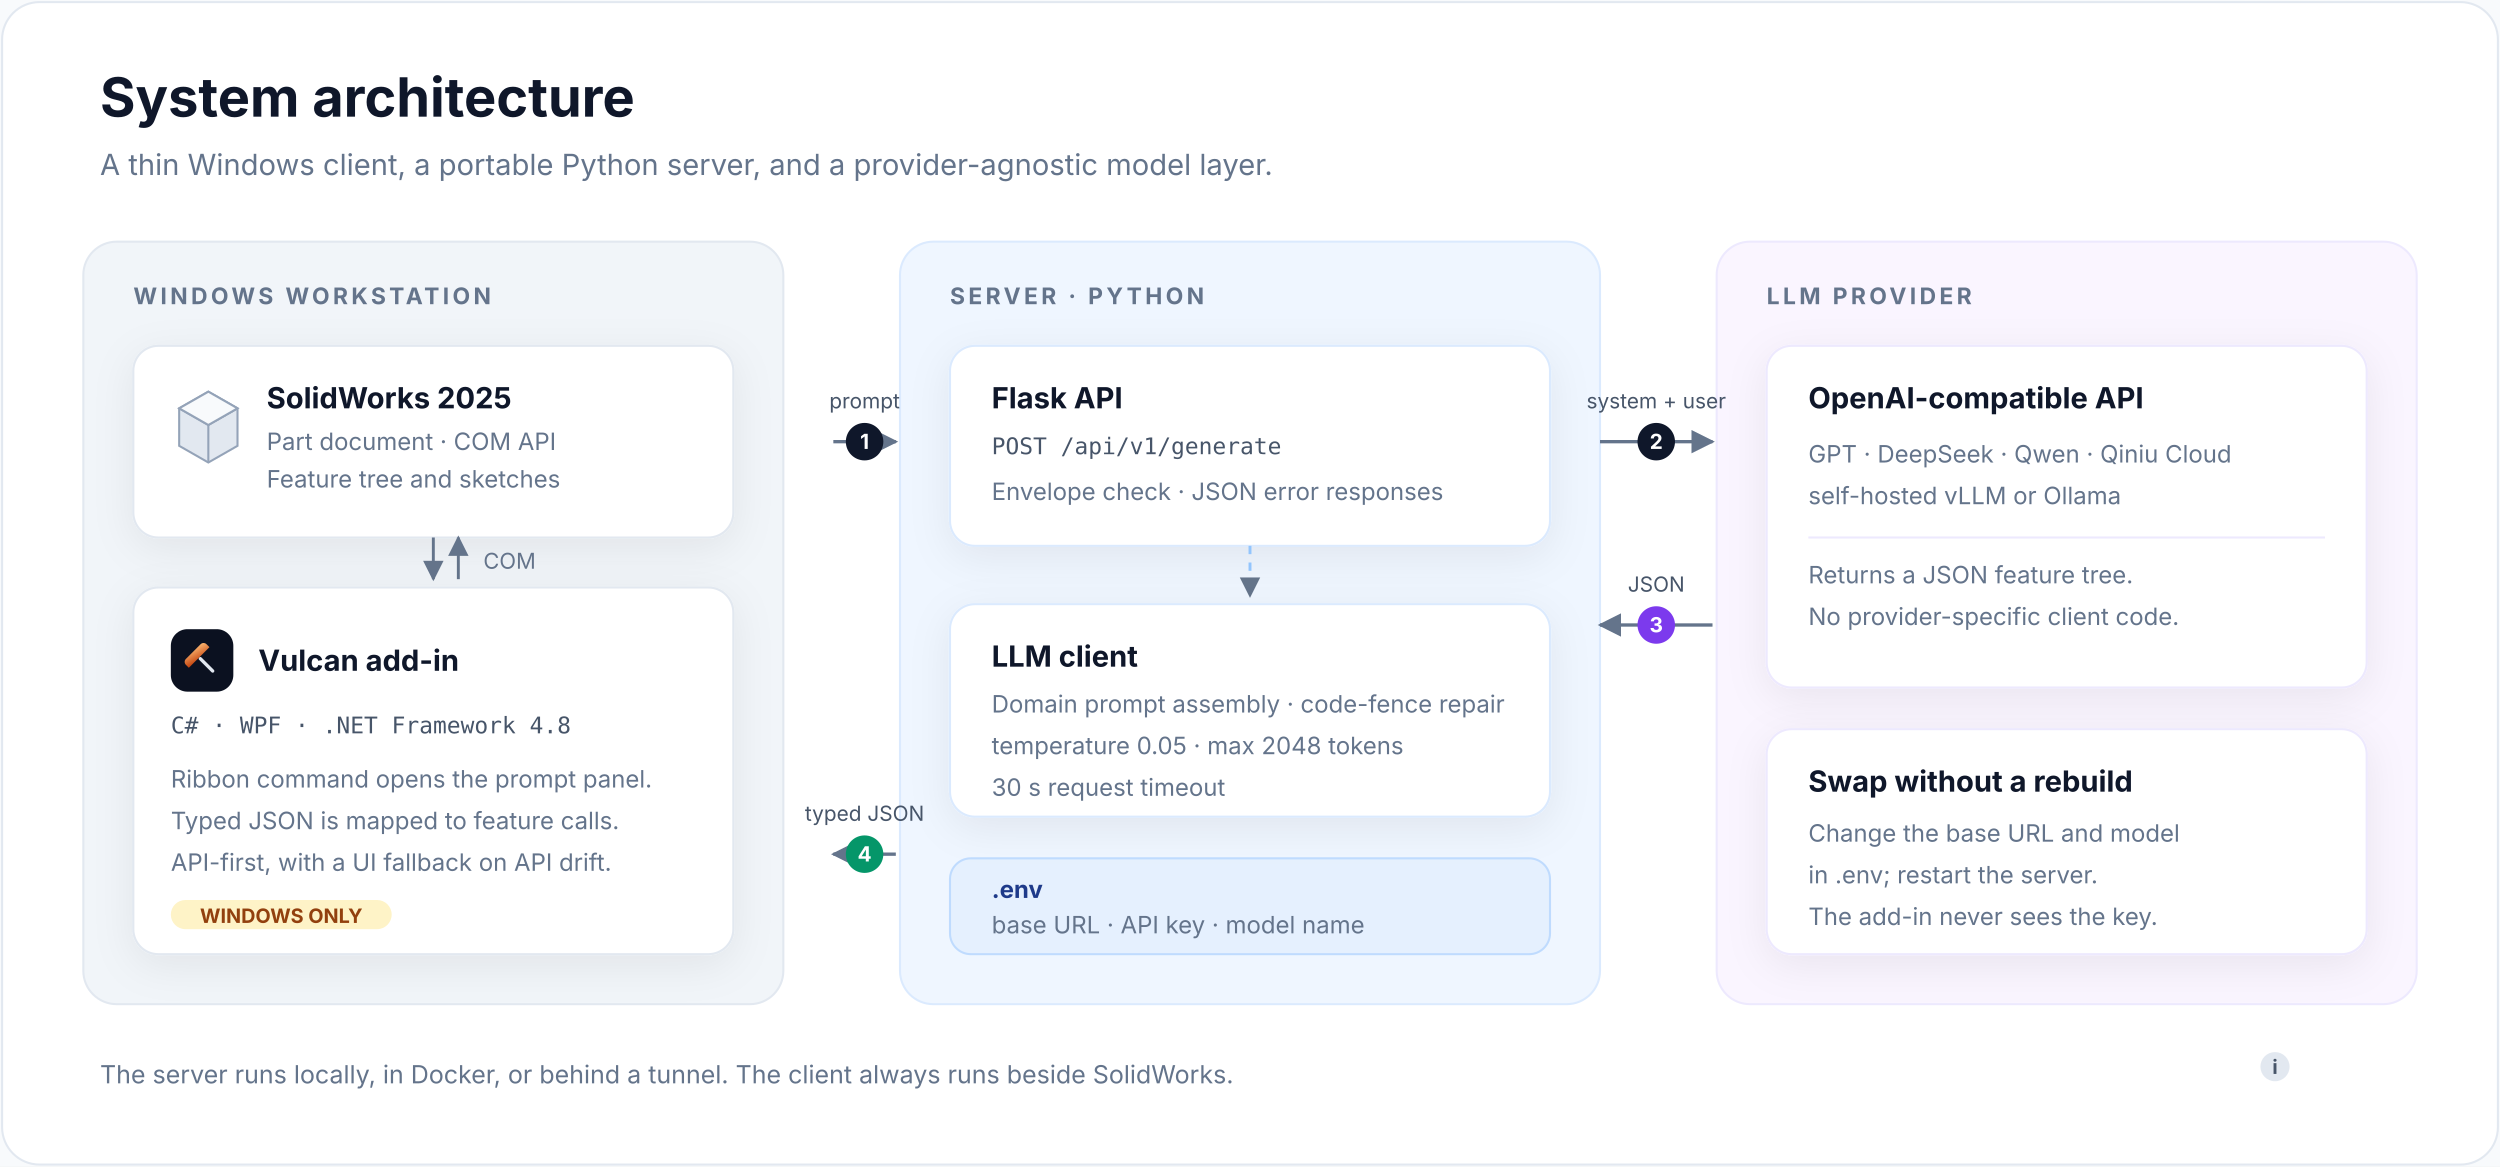
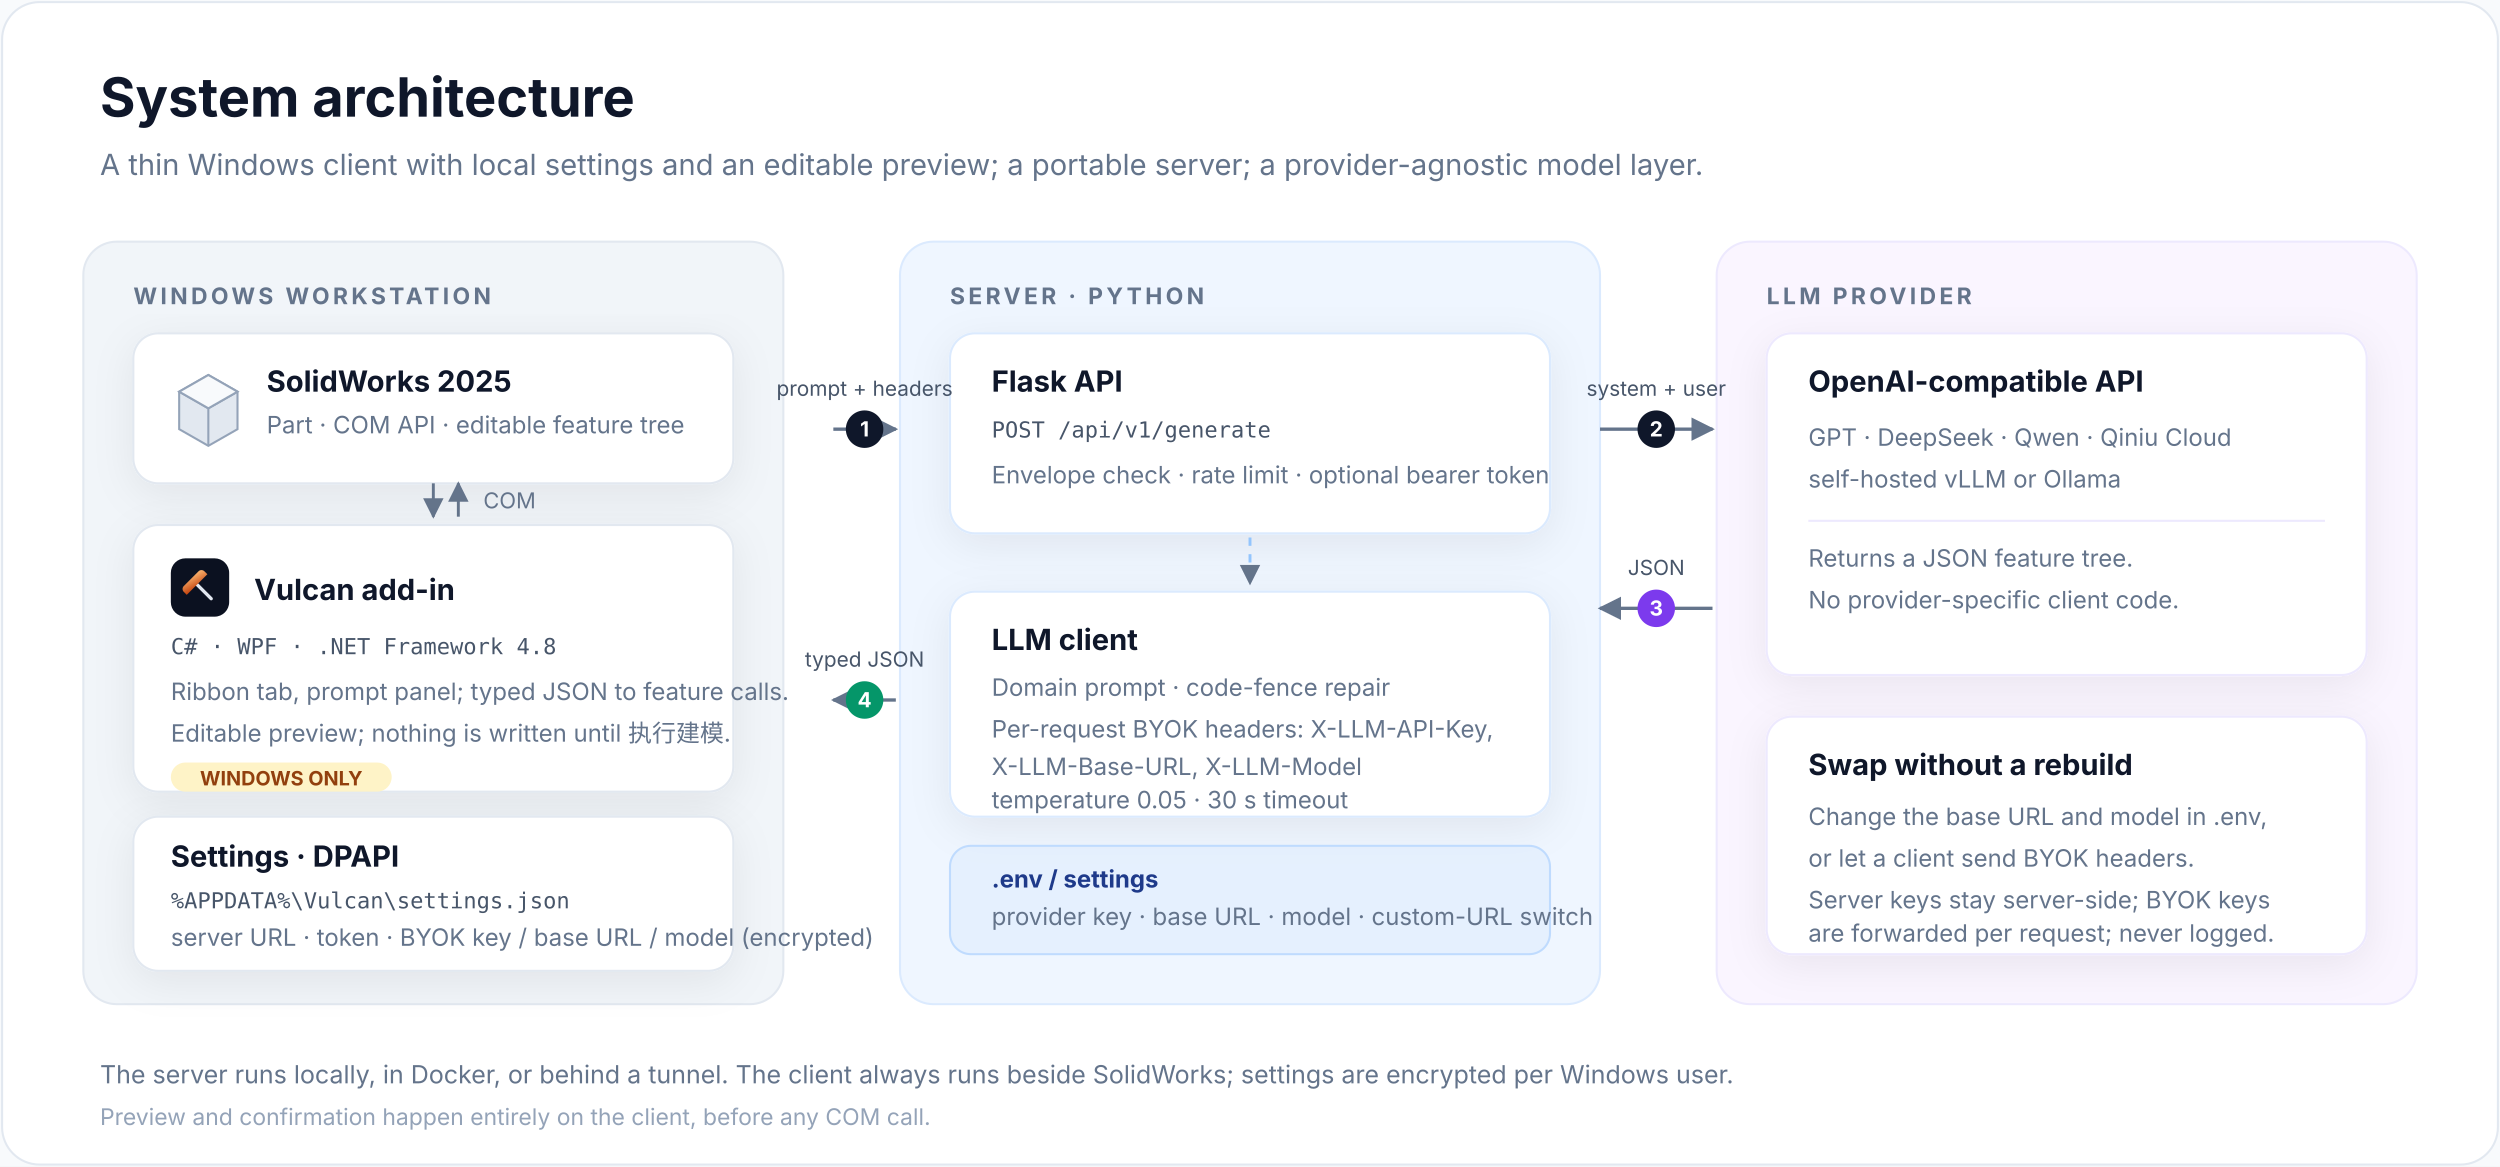
<svg xmlns="http://www.w3.org/2000/svg" width="1200" height="560" viewBox="0 0 1200 560" role="img" aria-labelledby="arch-title arch-desc">
  <defs>
    <filter id="cardShadow" x="-20%" y="-20%" width="140%" height="150%">
      <feDropShadow dx="0" dy="5" stdDeviation="10" flood-color="#0F172A" flood-opacity="0.07" />
    </filter>
    <linearGradient id="ember" x1="0" y1="1" x2="1" y2="0">
      <stop offset="0" stop-color="#C2410C" />
      <stop offset="1" stop-color="#FDBA74" />
    </linearGradient>
    <marker id="a" viewBox="0 0 10 10" refX="9" refY="5" markerWidth="7" markerHeight="7" orient="auto">
      <path d="M0 0L10 5L0 10z" fill="#64748B" />
    </marker>
    <style>
      .ui { font-family: Inter, -apple-system, BlinkMacSystemFont, "Segoe UI", Roboto, Helvetica, Arial, "PingFang SC", "Microsoft YaHei", "Noto Sans CJK SC", sans-serif; }
      .mono { font-family: ui-monospace, SFMono-Regular, Menlo, Consolas, monospace; }
      .lane { font-size: 11px; font-weight: 700; letter-spacing: 1.6px; fill: #64748B; }
      .cardTitle { font-size: 14px; font-weight: 700; fill: #0F172A; }
      .cardBody { font-size: 11.5px; fill: #64748B; }
-       .cardMono { font-family: ui-monospace, SFMono-Regular, Menlo, Consolas, monospace; font-size: 11px; fill: #475569; }
+       .cardMono { font-family: ui-monospace, SFMono-Regular, Menlo, Consolas, monospace; font-size: 10.6px; fill: #475569; }
      .step { font-size: 10px; font-weight: 700; fill: #FFFFFF; }
    </style>
  </defs>
  <rect width="1200" height="560" fill="#F8FAFC" />
  <rect x="1" y="1" width="1198" height="558" rx="18" fill="#FFFFFF" stroke="#E2E8F0" />
  <text class="ui" x="48" y="56" font-size="26" font-weight="700" fill="#0F172A">System architecture</text>
-   <text class="ui" x="48" y="84" font-size="14" fill="#64748B">A thin Windows client, a portable Python server, and a provider-agnostic model layer.</text>
+   <text class="ui" x="48" y="84" font-size="14" fill="#64748B">A thin Windows client with local settings and an editable preview; a portable server; a provider-agnostic model layer.</text>
  <rect x="40" y="116" width="336" height="366" rx="16" fill="#F1F5F9" stroke="#E2E8F0" />
  <rect x="432" y="116" width="336" height="366" rx="16" fill="#EFF6FF" stroke="#DBEAFE" />
  <rect x="824" y="116" width="336" height="366" rx="16" fill="#FAF5FF" stroke="#EDE9FE" />
  <text class="ui lane" x="64" y="146">WINDOWS WORKSTATION</text>
  <text class="ui lane" x="456" y="146">SERVER · PYTHON</text>
  <text class="ui lane" x="848" y="146">LLM PROVIDER</text>
-   <rect x="64" y="166" width="288" height="92" rx="12" fill="#FFFFFF" stroke="#E2E8F0" filter="url(#cardShadow)" />
-   <g transform="translate(82 186)">
+   <rect x="64" y="160" width="288" height="72" rx="12" fill="#FFFFFF" stroke="#E2E8F0" filter="url(#cardShadow)" />
+   <g transform="translate(82 178)">
    <path d="M4 10L18 2l14 8v18L18 36 4 28z" fill="#E2E8F0" stroke="#94A3B8" />
    <path d="M4 10l14 8 14-8M18 18v18" fill="none" stroke="#94A3B8" />
    <path d="M18 2l14 8-14 8-14-8z" fill="#F8FAFC" stroke="#94A3B8" />
  </g>
-   <text class="ui cardTitle" x="128" y="196">SolidWorks 2025</text>
-   <text class="ui cardBody" x="128" y="216">Part document · COM API</text>
-   <text class="ui cardBody" x="128" y="234">Feature tree and sketches</text>
-   <line x1="208" y1="258" x2="208" y2="278" stroke="#64748B" stroke-width="1.4" marker-end="url(#a)" />
-   <line x1="220" y1="278" x2="220" y2="258" stroke="#64748B" stroke-width="1.4" marker-end="url(#a)" />
-   <text class="ui" x="232" y="273" font-size="10.5" fill="#64748B">COM</text>
-   <rect x="64" y="282" width="288" height="176" rx="12" fill="#FFFFFF" stroke="#E2E8F0" filter="url(#cardShadow)" />
-   <rect x="82" y="302" width="30" height="30" rx="8" fill="#0B1120" />
-   <g transform="translate(89 309) rotate(-45 8 8)">
-     <rect x="7.2" y="6" width="1.6" height="10" rx="0.8" fill="#E2E8F0" />
+   <text class="ui cardTitle" x="128" y="188">SolidWorks 2025</text>
+   <text class="ui cardBody" x="128" y="208">Part · COM API · editable feature tree</text>
+   <line x1="208" y1="232" x2="208" y2="248" stroke="#64748B" stroke-width="1.4" marker-end="url(#a)" />
+   <line x1="220" y1="248" x2="220" y2="232" stroke="#64748B" stroke-width="1.4" marker-end="url(#a)" />
+   <text class="ui" x="232" y="244" font-size="10.5" fill="#64748B">COM</text>
+   <rect x="64" y="252" width="288" height="128" rx="12" fill="#FFFFFF" stroke="#E2E8F0" filter="url(#cardShadow)" />
+   <rect x="82" y="268" width="28" height="28" rx="7" fill="#0B1120" />
+   <g transform="translate(88 274) rotate(-45 8 8)">
+     <rect x="7.2" y="5.4" width="1.6" height="11" rx="0.8" fill="#E2E8F0" />
    <path d="M3 2h10a2 2 0 0 1 2 2v2H1V4a2 2 0 0 1 2-2z" fill="url(#ember)" />
  </g>
-   <text class="ui cardTitle" x="124" y="322">Vulcan add-in</text>
-   <text class="ui cardMono" x="82" y="352">C# · WPF · .NET Framework 4.8</text>
-   <text class="ui cardBody" x="82" y="378">Ribbon command opens the prompt panel.</text>
-   <text class="ui cardBody" x="82" y="398">Typed JSON is mapped to feature calls.</text>
-   <text class="ui cardBody" x="82" y="418">API-first, with a UI fallback on API drift.</text>
-   <rect x="82" y="432" width="106" height="14" rx="7" fill="#FEF3C7" />
-   <text class="ui" x="135" y="443" text-anchor="middle" font-size="9.5" font-weight="700" fill="#92400E">WINDOWS ONLY</text>
-   <rect x="456" y="166" width="288" height="96" rx="12" fill="#FFFFFF" stroke="#DBEAFE" filter="url(#cardShadow)" />
-   <text class="ui cardTitle" x="476" y="196">Flask API</text>
-   <text class="ui cardMono" x="476" y="218">POST /api/v1/generate</text>
-   <text class="ui cardBody" x="476" y="240">Envelope check · JSON error responses</text>
-   <line x1="600" y1="262" x2="600" y2="286" stroke="#93C5FD" stroke-width="1.4" stroke-dasharray="4 4" marker-end="url(#a)" />
-   <rect x="456" y="290" width="288" height="102" rx="12" fill="#FFFFFF" stroke="#DBEAFE" filter="url(#cardShadow)" />
-   <text class="ui cardTitle" x="476" y="320">LLM client</text>
-   <text class="ui cardBody" x="476" y="342">Domain prompt assembly · code-fence repair</text>
-   <text class="ui cardBody" x="476" y="362">temperature 0.05 · max 2048 tokens</text>
-   <text class="ui cardBody" x="476" y="382">30 s request timeout</text>
-   <rect x="456" y="412" width="288" height="46" rx="10" fill="#DBEAFE" fill-opacity="0.45" stroke="#BFDBFE" />
-   <text class="ui" x="476" y="431" font-size="11.5" font-weight="700" fill="#1E3A8A">.env</text>
-   <text class="ui cardBody" x="476" y="448">base URL · API key · model name</text>
-   <rect x="848" y="166" width="288" height="164" rx="12" fill="#FFFFFF" stroke="#EDE9FE" filter="url(#cardShadow)" />
-   <text class="ui cardTitle" x="868" y="196">OpenAI-compatible API</text>
-   <text class="ui cardBody" x="868" y="222">GPT · DeepSeek · Qwen · Qiniu Cloud</text>
-   <text class="ui cardBody" x="868" y="242">self-hosted vLLM or Ollama</text>
-   <line x1="868" y1="258" x2="1116" y2="258" stroke="#EDE9FE" />
-   <text class="ui cardBody" x="868" y="280">Returns a JSON feature tree.</text>
-   <text class="ui cardBody" x="868" y="300">No provider-specific client code.</text>
-   <rect x="848" y="350" width="288" height="108" rx="12" fill="#FFFFFF" stroke="#EDE9FE" filter="url(#cardShadow)" />
-   <text class="ui cardTitle" x="868" y="380">Swap without a rebuild</text>
-   <text class="ui cardBody" x="868" y="404">Change the base URL and model</text>
-   <text class="ui cardBody" x="868" y="424">in .env; restart the server.</text>
-   <text class="ui cardBody" x="868" y="444">The add-in never sees the key.</text>
-   <line x1="400" y1="212" x2="430" y2="212" stroke="#64748B" stroke-width="1.6" marker-end="url(#a)" />
-   <circle cx="415" cy="212" r="9" fill="#0F172A" />
-   <text class="ui step" x="415" y="215.5" text-anchor="middle">1</text>
-   <text class="ui" x="415" y="196" text-anchor="middle" font-size="10" fill="#475569">prompt</text>
-   <line x1="768" y1="212" x2="822" y2="212" stroke="#64748B" stroke-width="1.6" marker-end="url(#a)" />
-   <circle cx="795" cy="212" r="9" fill="#0F172A" />
-   <text class="ui step" x="795" y="215.5" text-anchor="middle">2</text>
-   <text class="ui" x="795" y="196" text-anchor="middle" font-size="10" fill="#475569">system + user</text>
-   <line x1="822" y1="300" x2="768" y2="300" stroke="#64748B" stroke-width="1.6" marker-end="url(#a)" />
-   <circle cx="795" cy="300" r="9" fill="#7C3AED" />
-   <text class="ui step" x="795" y="303.5" text-anchor="middle">3</text>
-   <text class="ui" x="795" y="284" text-anchor="middle" font-size="10" fill="#475569">JSON</text>
-   <line x1="430" y1="410" x2="400" y2="410" stroke="#64748B" stroke-width="1.6" marker-end="url(#a)" />
-   <circle cx="415" cy="410" r="9" fill="#059669" />
-   <text class="ui step" x="415" y="413.5" text-anchor="middle">4</text>
-   <text class="ui" x="415" y="394" text-anchor="middle" font-size="10" fill="#475569">typed JSON</text>
-   <text class="ui" x="48" y="520" font-size="12" fill="#64748B">The server runs locally, in Docker, or behind a tunnel. The client always runs beside SolidWorks.</text>
-   <g transform="translate(1092 512)">
-     <circle r="7" fill="#E2E8F0" />
-     <text class="ui" x="0" y="3.5" text-anchor="middle" font-size="9.5" font-weight="700" fill="#475569">i</text>
-   </g>
+   <text class="ui cardTitle" x="122" y="288">Vulcan add-in</text>
+   <text class="ui cardMono" x="82" y="314">C# · WPF · .NET Framework 4.8</text>
+   <text class="ui cardBody" x="82" y="336">Ribbon tab, prompt panel; typed JSON to feature calls.</text>
+   <text class="ui cardBody" x="82" y="356">Editable preview; nothing is written until 执行建模.</text>
+   <rect x="82" y="366" width="106" height="14" rx="7" fill="#FEF3C7" />
+   <text class="ui" x="135" y="377" text-anchor="middle" font-size="9.5" font-weight="700" fill="#92400E">WINDOWS ONLY</text>
+   <rect x="64" y="392" width="288" height="74" rx="12" fill="#FFFFFF" stroke="#E2E8F0" filter="url(#cardShadow)" />
+   <text class="ui cardTitle" x="82" y="416">Settings · DPAPI</text>
+   <text class="ui cardMono" x="82" y="436">%APPDATA%\Vulcan\settings.json</text>
+   <text class="ui cardBody" x="82" y="454">server URL · token · BYOK key / base URL / model (encrypted)</text>
+   <rect x="456" y="160" width="288" height="96" rx="12" fill="#FFFFFF" stroke="#DBEAFE" filter="url(#cardShadow)" />
+   <text class="ui cardTitle" x="476" y="188">Flask API</text>
+   <text class="ui cardMono" x="476" y="210">POST /api/v1/generate</text>
+   <text class="ui cardBody" x="476" y="232">Envelope check · rate limit · optional bearer token</text>
+   <line x1="600" y1="258" x2="600" y2="280" stroke="#93C5FD" stroke-width="1.4" stroke-dasharray="4 4" marker-end="url(#a)" />
+   <rect x="456" y="284" width="288" height="108" rx="12" fill="#FFFFFF" stroke="#DBEAFE" filter="url(#cardShadow)" />
+   <text class="ui cardTitle" x="476" y="312">LLM client</text>
+   <text class="ui cardBody" x="476" y="334">Domain prompt · code-fence repair</text>
+   <text class="ui cardBody" x="476" y="354">Per-request BYOK headers: X-LLM-API-Key,</text>
+   <text class="ui cardBody" x="476" y="372">X-LLM-Base-URL, X-LLM-Model</text>
+   <text class="ui cardBody" x="476" y="388">temperature 0.05 · 30 s timeout</text>
+   <rect x="456" y="406" width="288" height="52" rx="10" fill="#DBEAFE" fill-opacity="0.45" stroke="#BFDBFE" />
+   <text class="ui" x="476" y="426" font-size="11.5" font-weight="700" fill="#1E3A8A">.env / settings</text>
+   <text class="ui cardBody" x="476" y="444">provider key · base URL · model · custom-URL switch</text>
+   <rect x="848" y="160" width="288" height="164" rx="12" fill="#FFFFFF" stroke="#EDE9FE" filter="url(#cardShadow)" />
+   <text class="ui cardTitle" x="868" y="188">OpenAI-compatible API</text>
+   <text class="ui cardBody" x="868" y="214">GPT · DeepSeek · Qwen · Qiniu Cloud</text>
+   <text class="ui cardBody" x="868" y="234">self-hosted vLLM or Ollama</text>
+   <line x1="868" y1="250" x2="1116" y2="250" stroke="#EDE9FE" />
+   <text class="ui cardBody" x="868" y="272">Returns a JSON feature tree.</text>
+   <text class="ui cardBody" x="868" y="292">No provider-specific client code.</text>
+   <rect x="848" y="344" width="288" height="114" rx="12" fill="#FFFFFF" stroke="#EDE9FE" filter="url(#cardShadow)" />
+   <text class="ui cardTitle" x="868" y="372">Swap without a rebuild</text>
+   <text class="ui cardBody" x="868" y="396">Change the base URL and model in .env,</text>
+   <text class="ui cardBody" x="868" y="416">or let a client send BYOK headers.</text>
+   <text class="ui cardBody" x="868" y="436">Server keys stay server-side; BYOK keys</text>
+   <text class="ui cardBody" x="868" y="452">are forwarded per request; never logged.</text>
+   <line x1="400" y1="206" x2="430" y2="206" stroke="#64748B" stroke-width="1.6" marker-end="url(#a)" />
+   <circle cx="415" cy="206" r="9" fill="#0F172A" />
+   <text class="ui step" x="415" y="209.5" text-anchor="middle">1</text>
+   <text class="ui" x="415" y="190" text-anchor="middle" font-size="10" fill="#475569">prompt + headers</text>
+   <line x1="768" y1="206" x2="822" y2="206" stroke="#64748B" stroke-width="1.6" marker-end="url(#a)" />
+   <circle cx="795" cy="206" r="9" fill="#0F172A" />
+   <text class="ui step" x="795" y="209.5" text-anchor="middle">2</text>
+   <text class="ui" x="795" y="190" text-anchor="middle" font-size="10" fill="#475569">system + user</text>
+   <line x1="822" y1="292" x2="768" y2="292" stroke="#64748B" stroke-width="1.6" marker-end="url(#a)" />
+   <circle cx="795" cy="292" r="9" fill="#7C3AED" />
+   <text class="ui step" x="795" y="295.5" text-anchor="middle">3</text>
+   <text class="ui" x="795" y="276" text-anchor="middle" font-size="10" fill="#475569">JSON</text>
+   <line x1="430" y1="336" x2="400" y2="336" stroke="#64748B" stroke-width="1.6" marker-end="url(#a)" />
+   <circle cx="415" cy="336" r="9" fill="#059669" />
+   <text class="ui step" x="415" y="339.5" text-anchor="middle">4</text>
+   <text class="ui" x="415" y="320" text-anchor="middle" font-size="10" fill="#475569">typed JSON</text>
+   <text class="ui" x="48" y="520" font-size="12" fill="#64748B">The server runs locally, in Docker, or behind a tunnel. The client always runs beside SolidWorks; settings are encrypted per Windows user.</text>
+   <text class="ui" x="48" y="540" font-size="11" fill="#94A3B8">Preview and confirmation happen entirely on the client, before any COM call.</text>
</svg>
